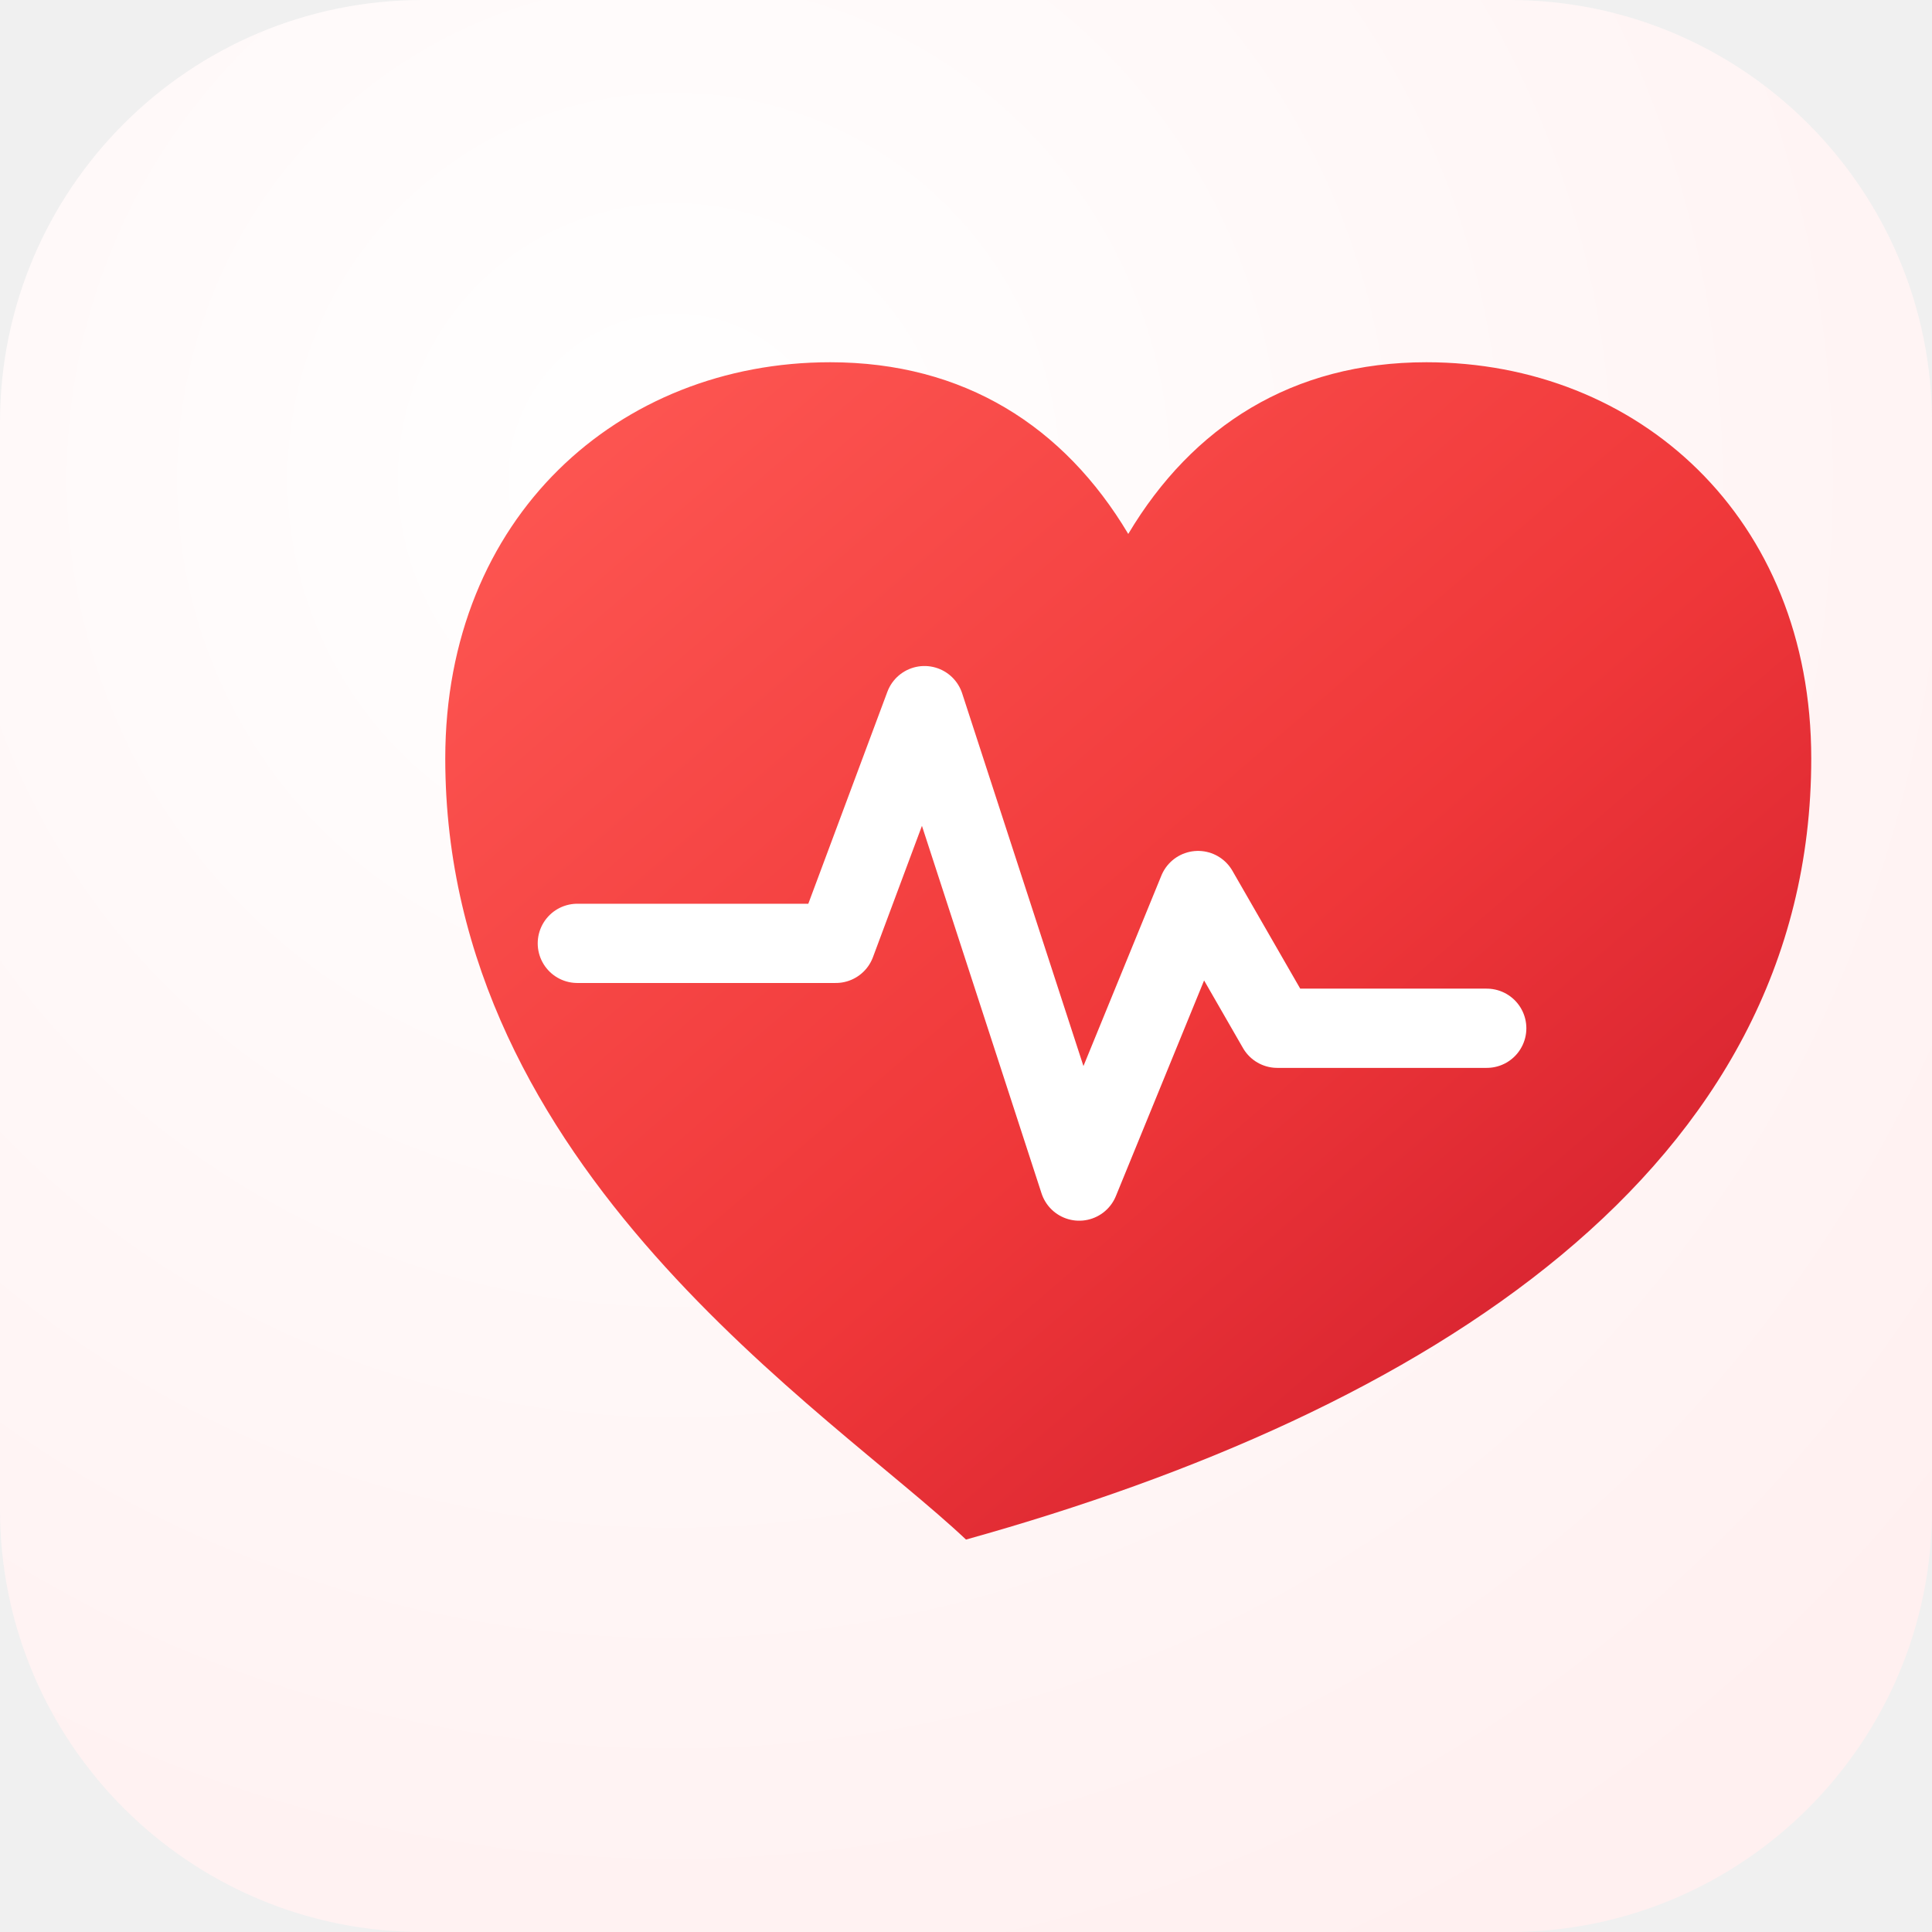
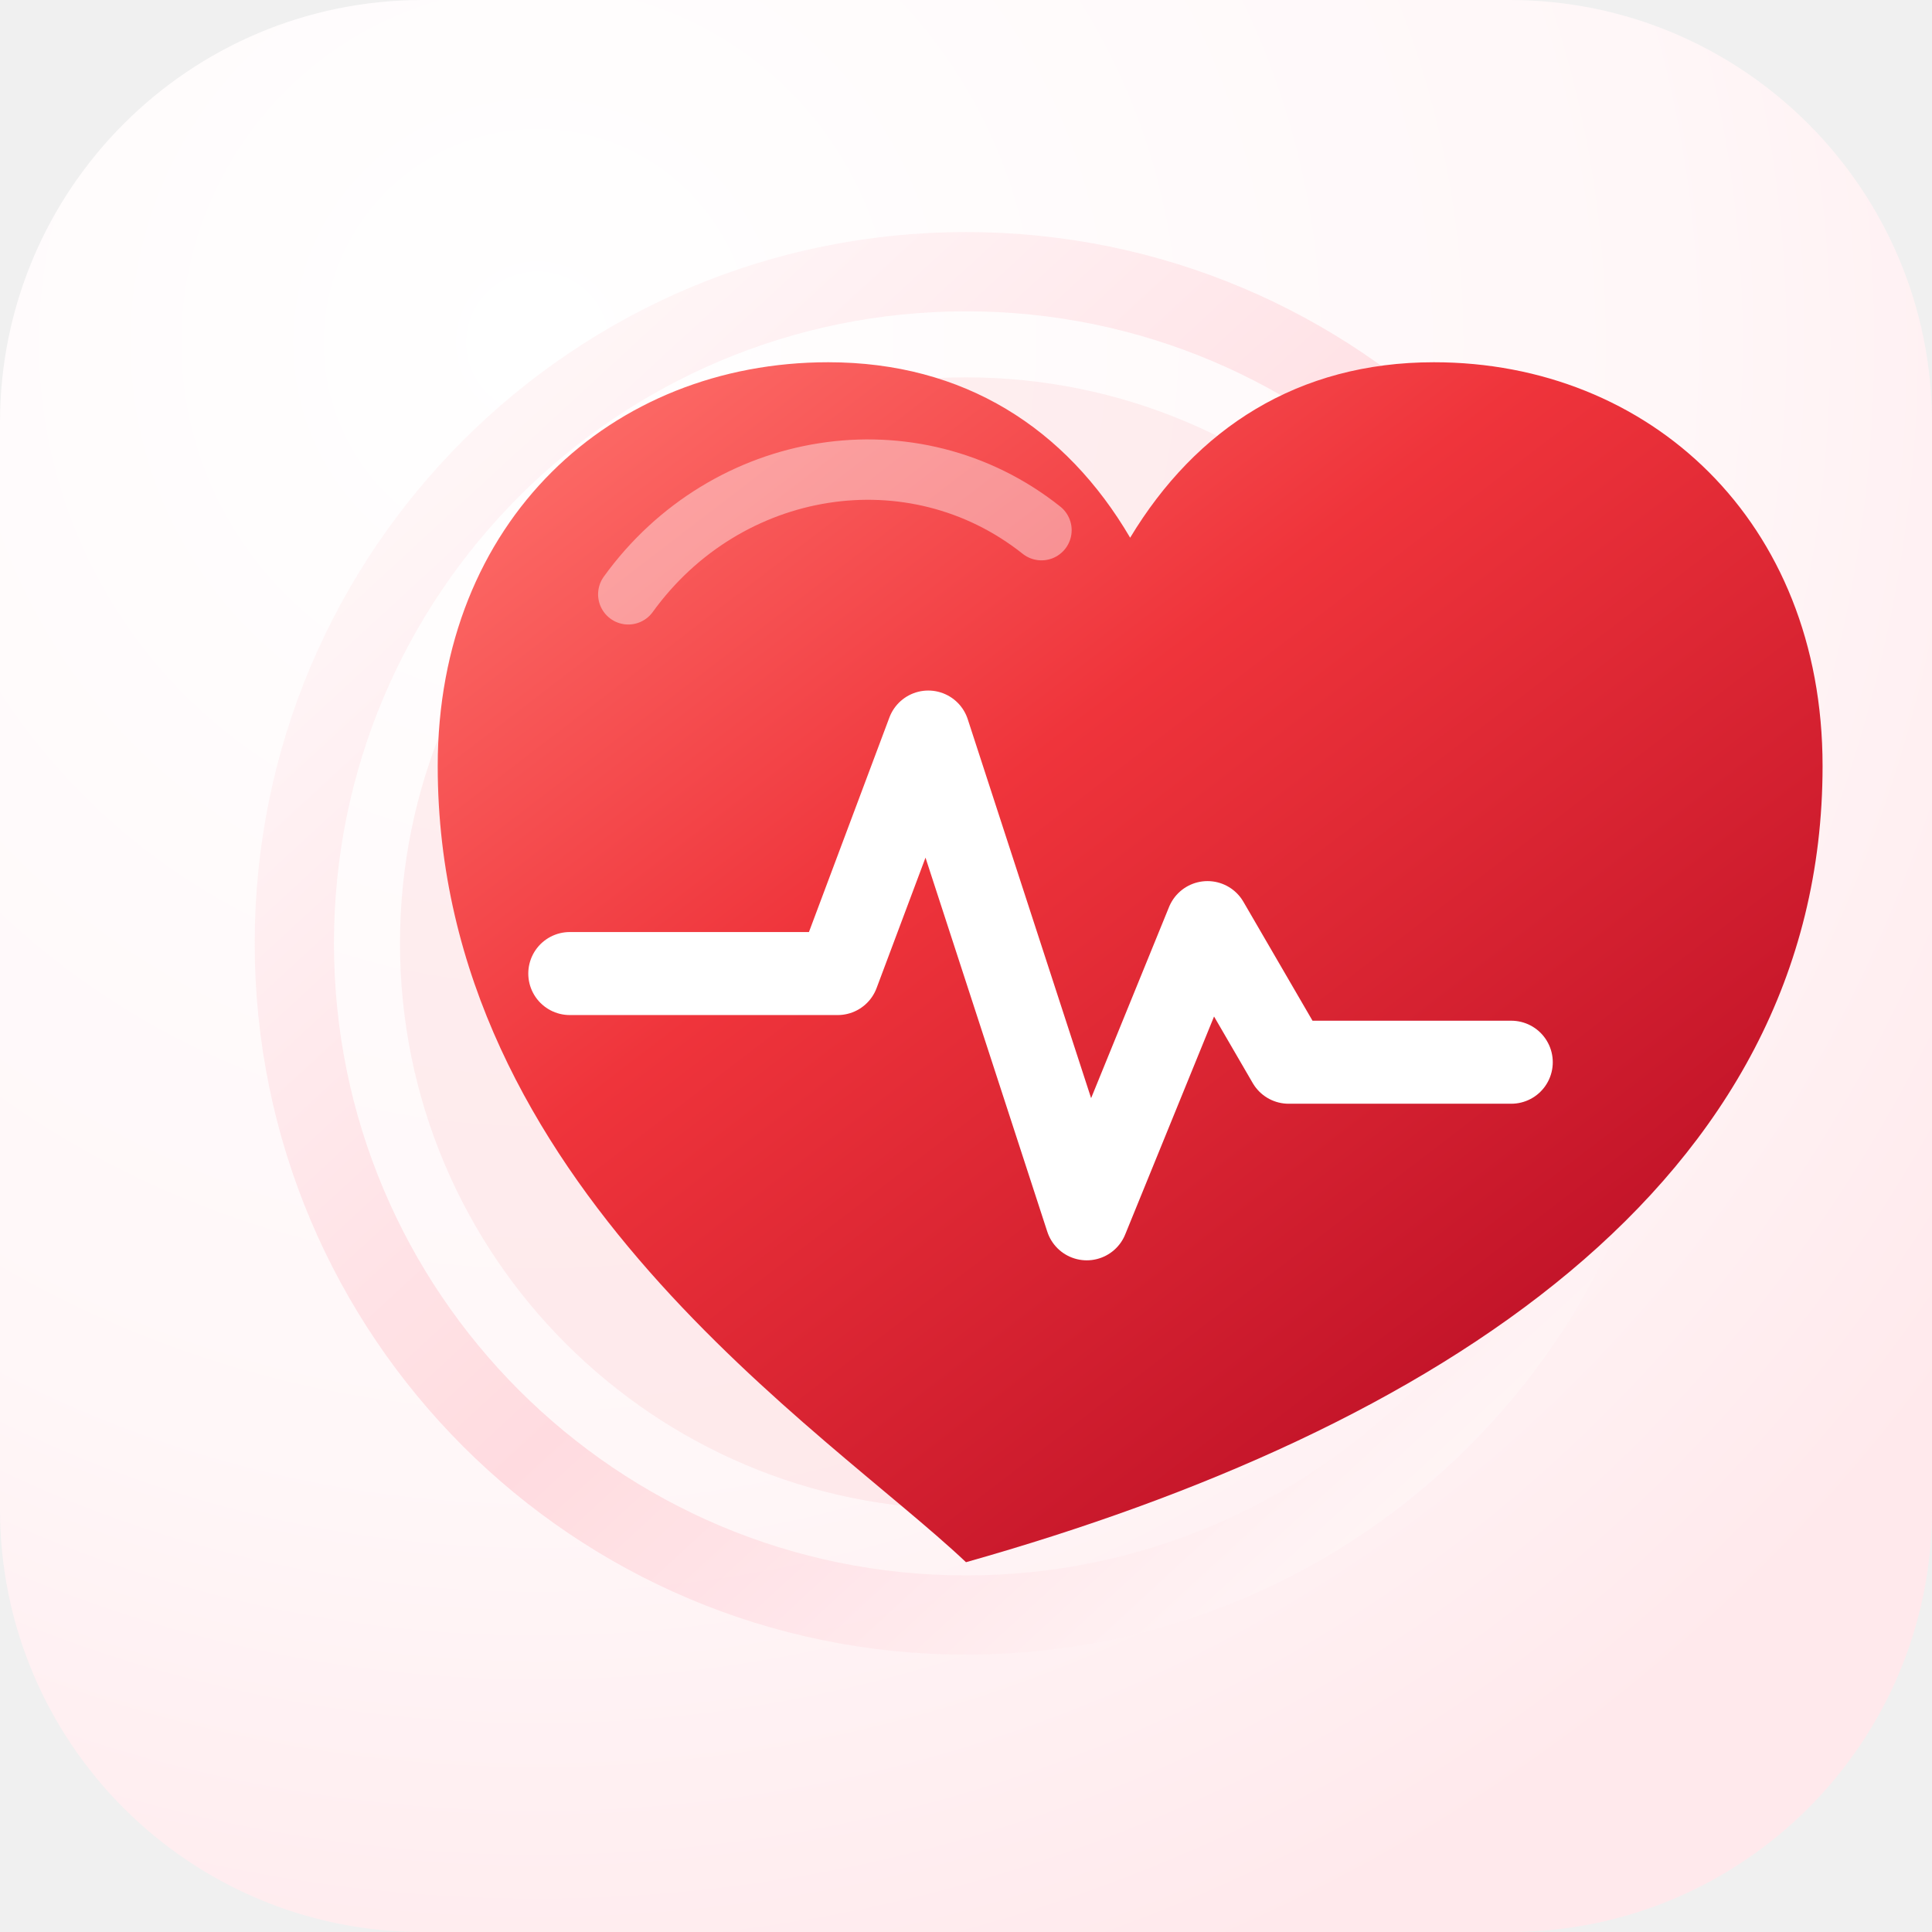
<svg xmlns="http://www.w3.org/2000/svg" width="1024" height="1024" viewBox="0 0 1024 1024">
  <defs>
-     <linearGradient id="heart" x1="0" y1="0" x2="1" y2="1">
-       <stop offset="0" stop-color="#ff5a55" />
-       <stop offset="0.55" stop-color="#ef3739" />
-       <stop offset="1" stop-color="#c9182b" />
+     <linearGradient id="heart" x1="260" y1="180" x2="770" y2="845" gradientUnits="userSpaceOnUse">
+       <stop offset="0" stop-color="#ff756f" />
+       <stop offset="0.42" stop-color="#ef343b" />
+       <stop offset="1" stop-color="#b90d25" />
    </linearGradient>
-     <radialGradient id="bg" cx="35%" cy="25%" r="85%">
+     <radialGradient id="bg" cx="28%" cy="18%" r="90%">
      <stop offset="0" stop-color="#ffffff" />
-       <stop offset="1" stop-color="#fff0f0" />
+       <stop offset="0.65" stop-color="#fff7f8" />
+       <stop offset="1" stop-color="#ffe9ec" />
    </radialGradient>
+     <linearGradient id="ring" x1="150" y1="120" x2="850" y2="880" gradientUnits="userSpaceOnUse">
+       <stop offset="0" stop-color="#ffffff" />
+       <stop offset="0.55" stop-color="#ffd9de" />
+       <stop offset="1" stop-color="#ffffff" />
+     </linearGradient>
  </defs>
  <rect width="1024" height="1024" rx="224" fill="url(#bg)" />
-   <path d="M512 816C440 748 236 620 236 402c0-128 92-210 204-210 71 0 124 34 158 91 34-57 87-91 158-91 112 0 204 82 204 210 0 218-204 346-448 414Z" fill="url(#heart)" />
-   <path d="M306 500h137l47-126 82 252 63-154 42 73h111" fill="none" stroke="#ffffff" stroke-width="42" stroke-linecap="round" stroke-linejoin="round" />
+   <circle cx="512" cy="500" r="356" fill="none" stroke="url(#ring)" stroke-width="42" opacity=".95" />
+   <circle cx="512" cy="500" r="300" fill="#ef3340" opacity=".07" />
+   <path d="M512 828C438 758 232 628 232 406c0-130 92-214 207-214 72 0 126 35 160 93 35-58 89-93 161-93 114 0 206 84 206 214 0 222-206 352-454 422Z" fill="url(#heart)" />
+   <path d="M333 315c52-72 151-88 219-34" fill="none" stroke="#ffffff" stroke-width="32" stroke-linecap="round" opacity=".42" />
+   <path d="M302 516h142l48-128 84 258 64-157 43 74h118" fill="none" stroke="#ffffff" stroke-width="44" stroke-linecap="round" stroke-linejoin="round" />
</svg>
